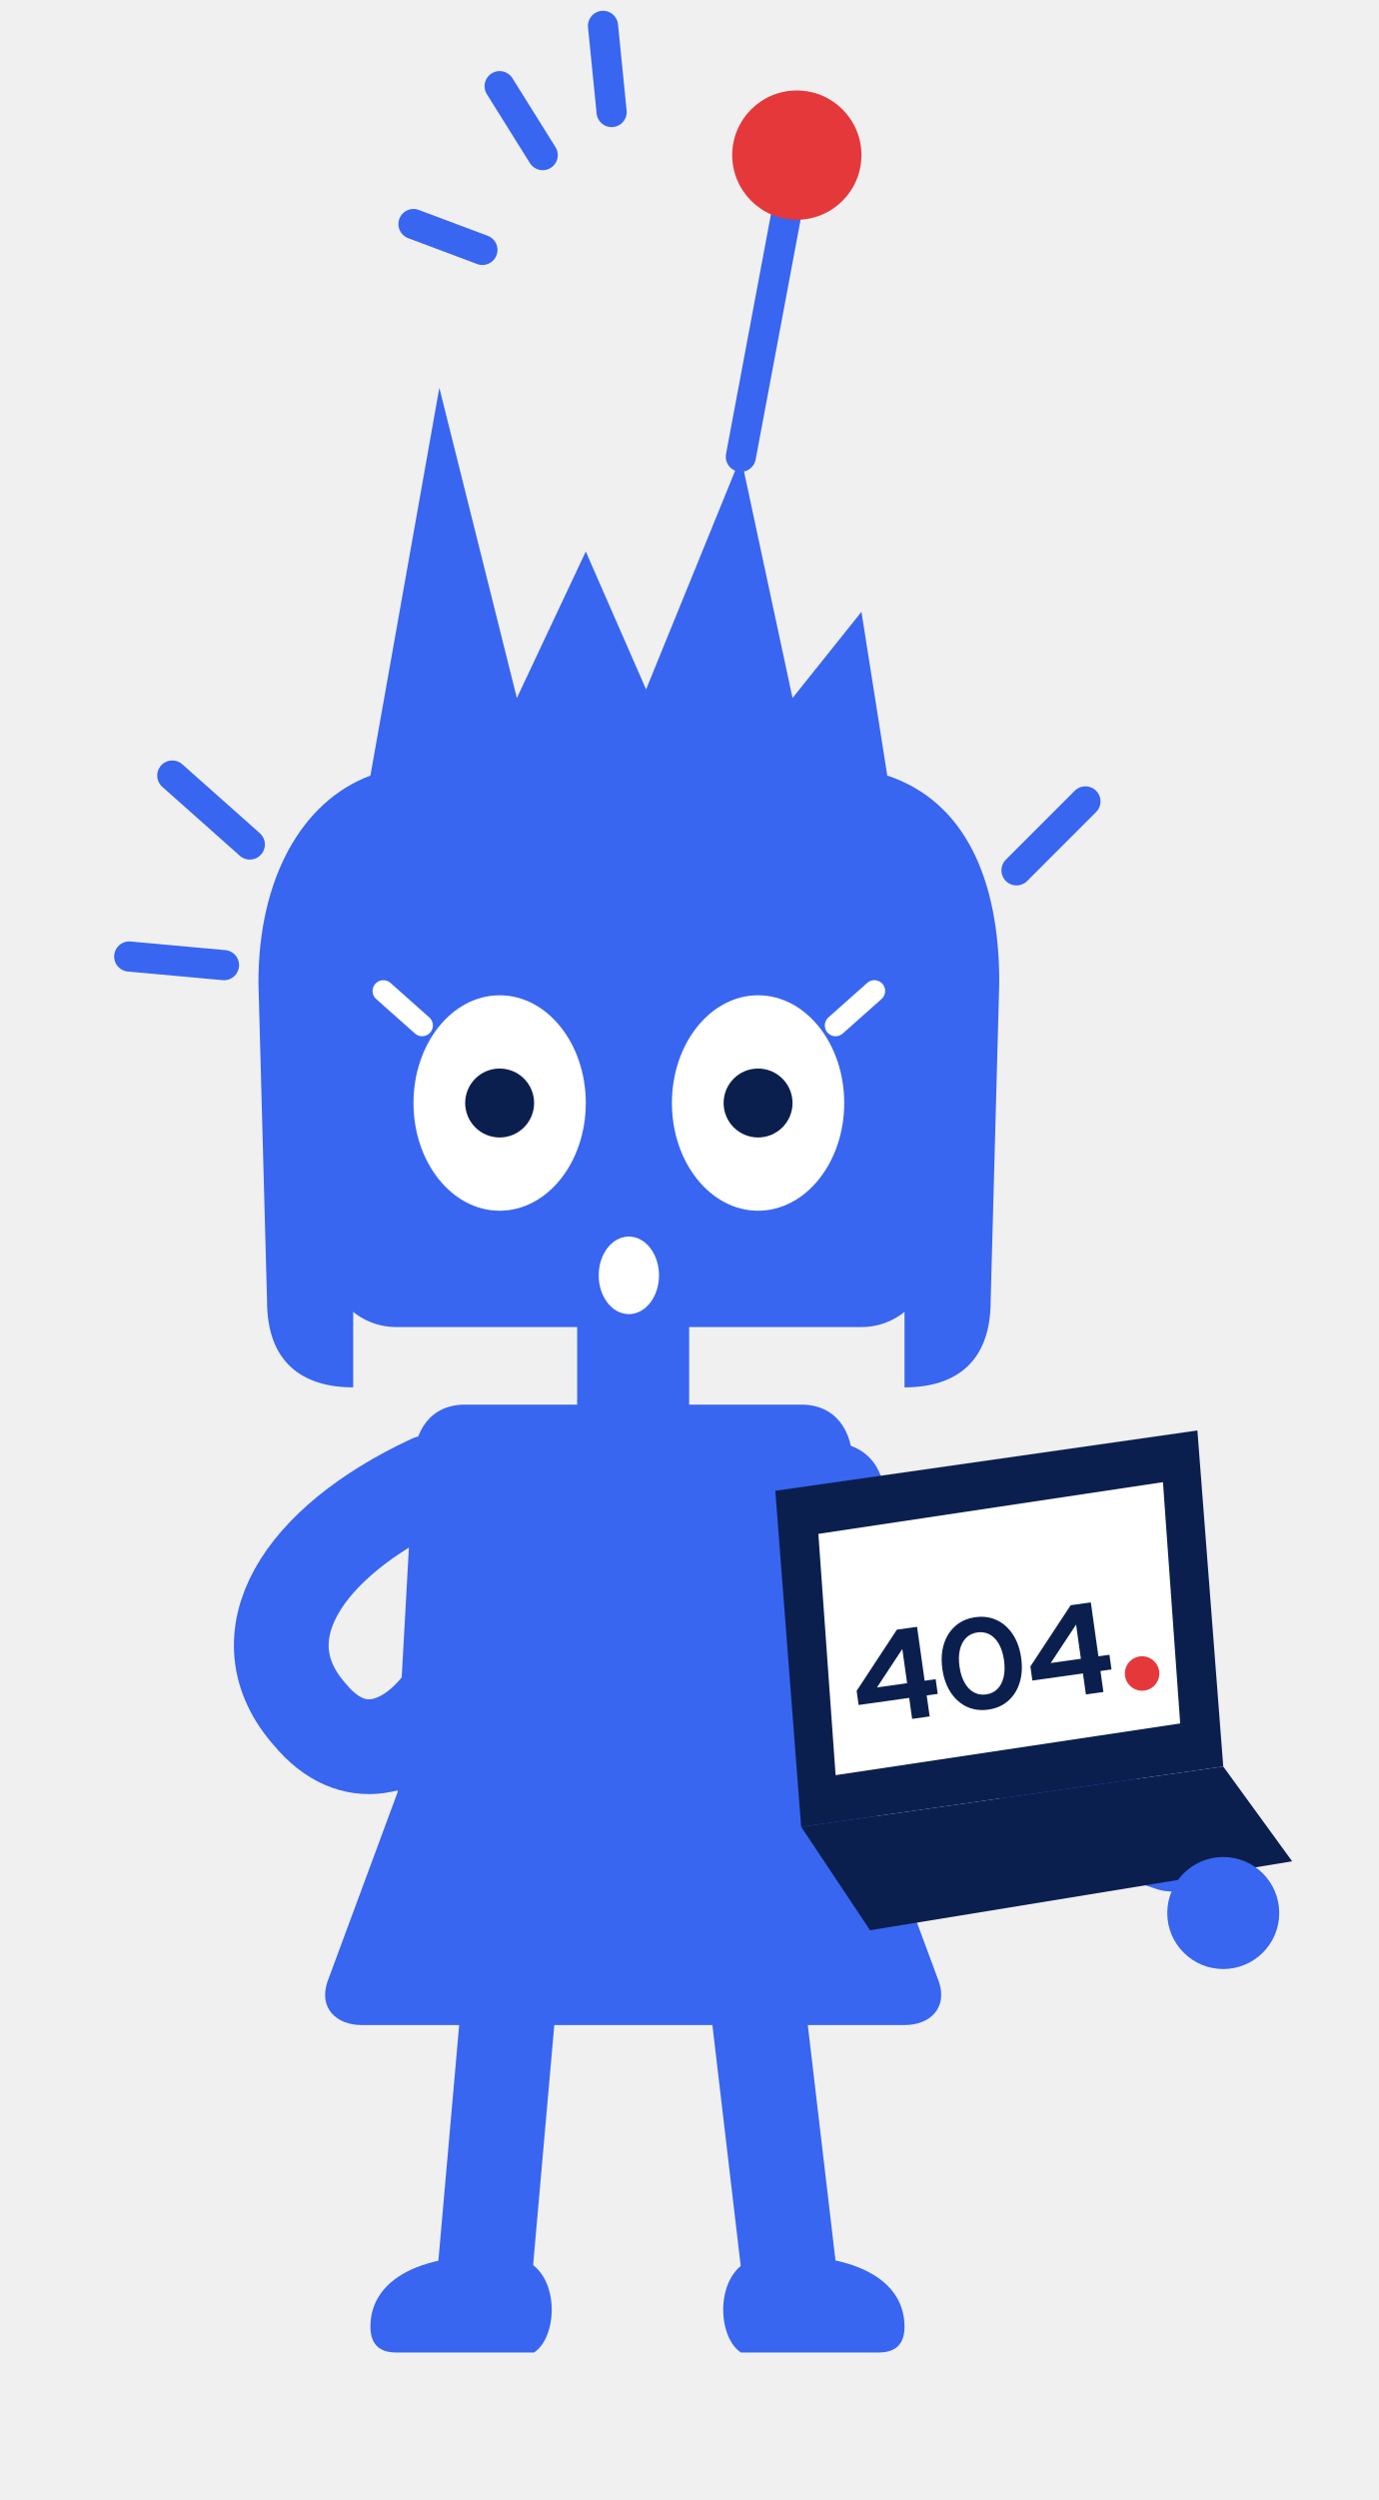
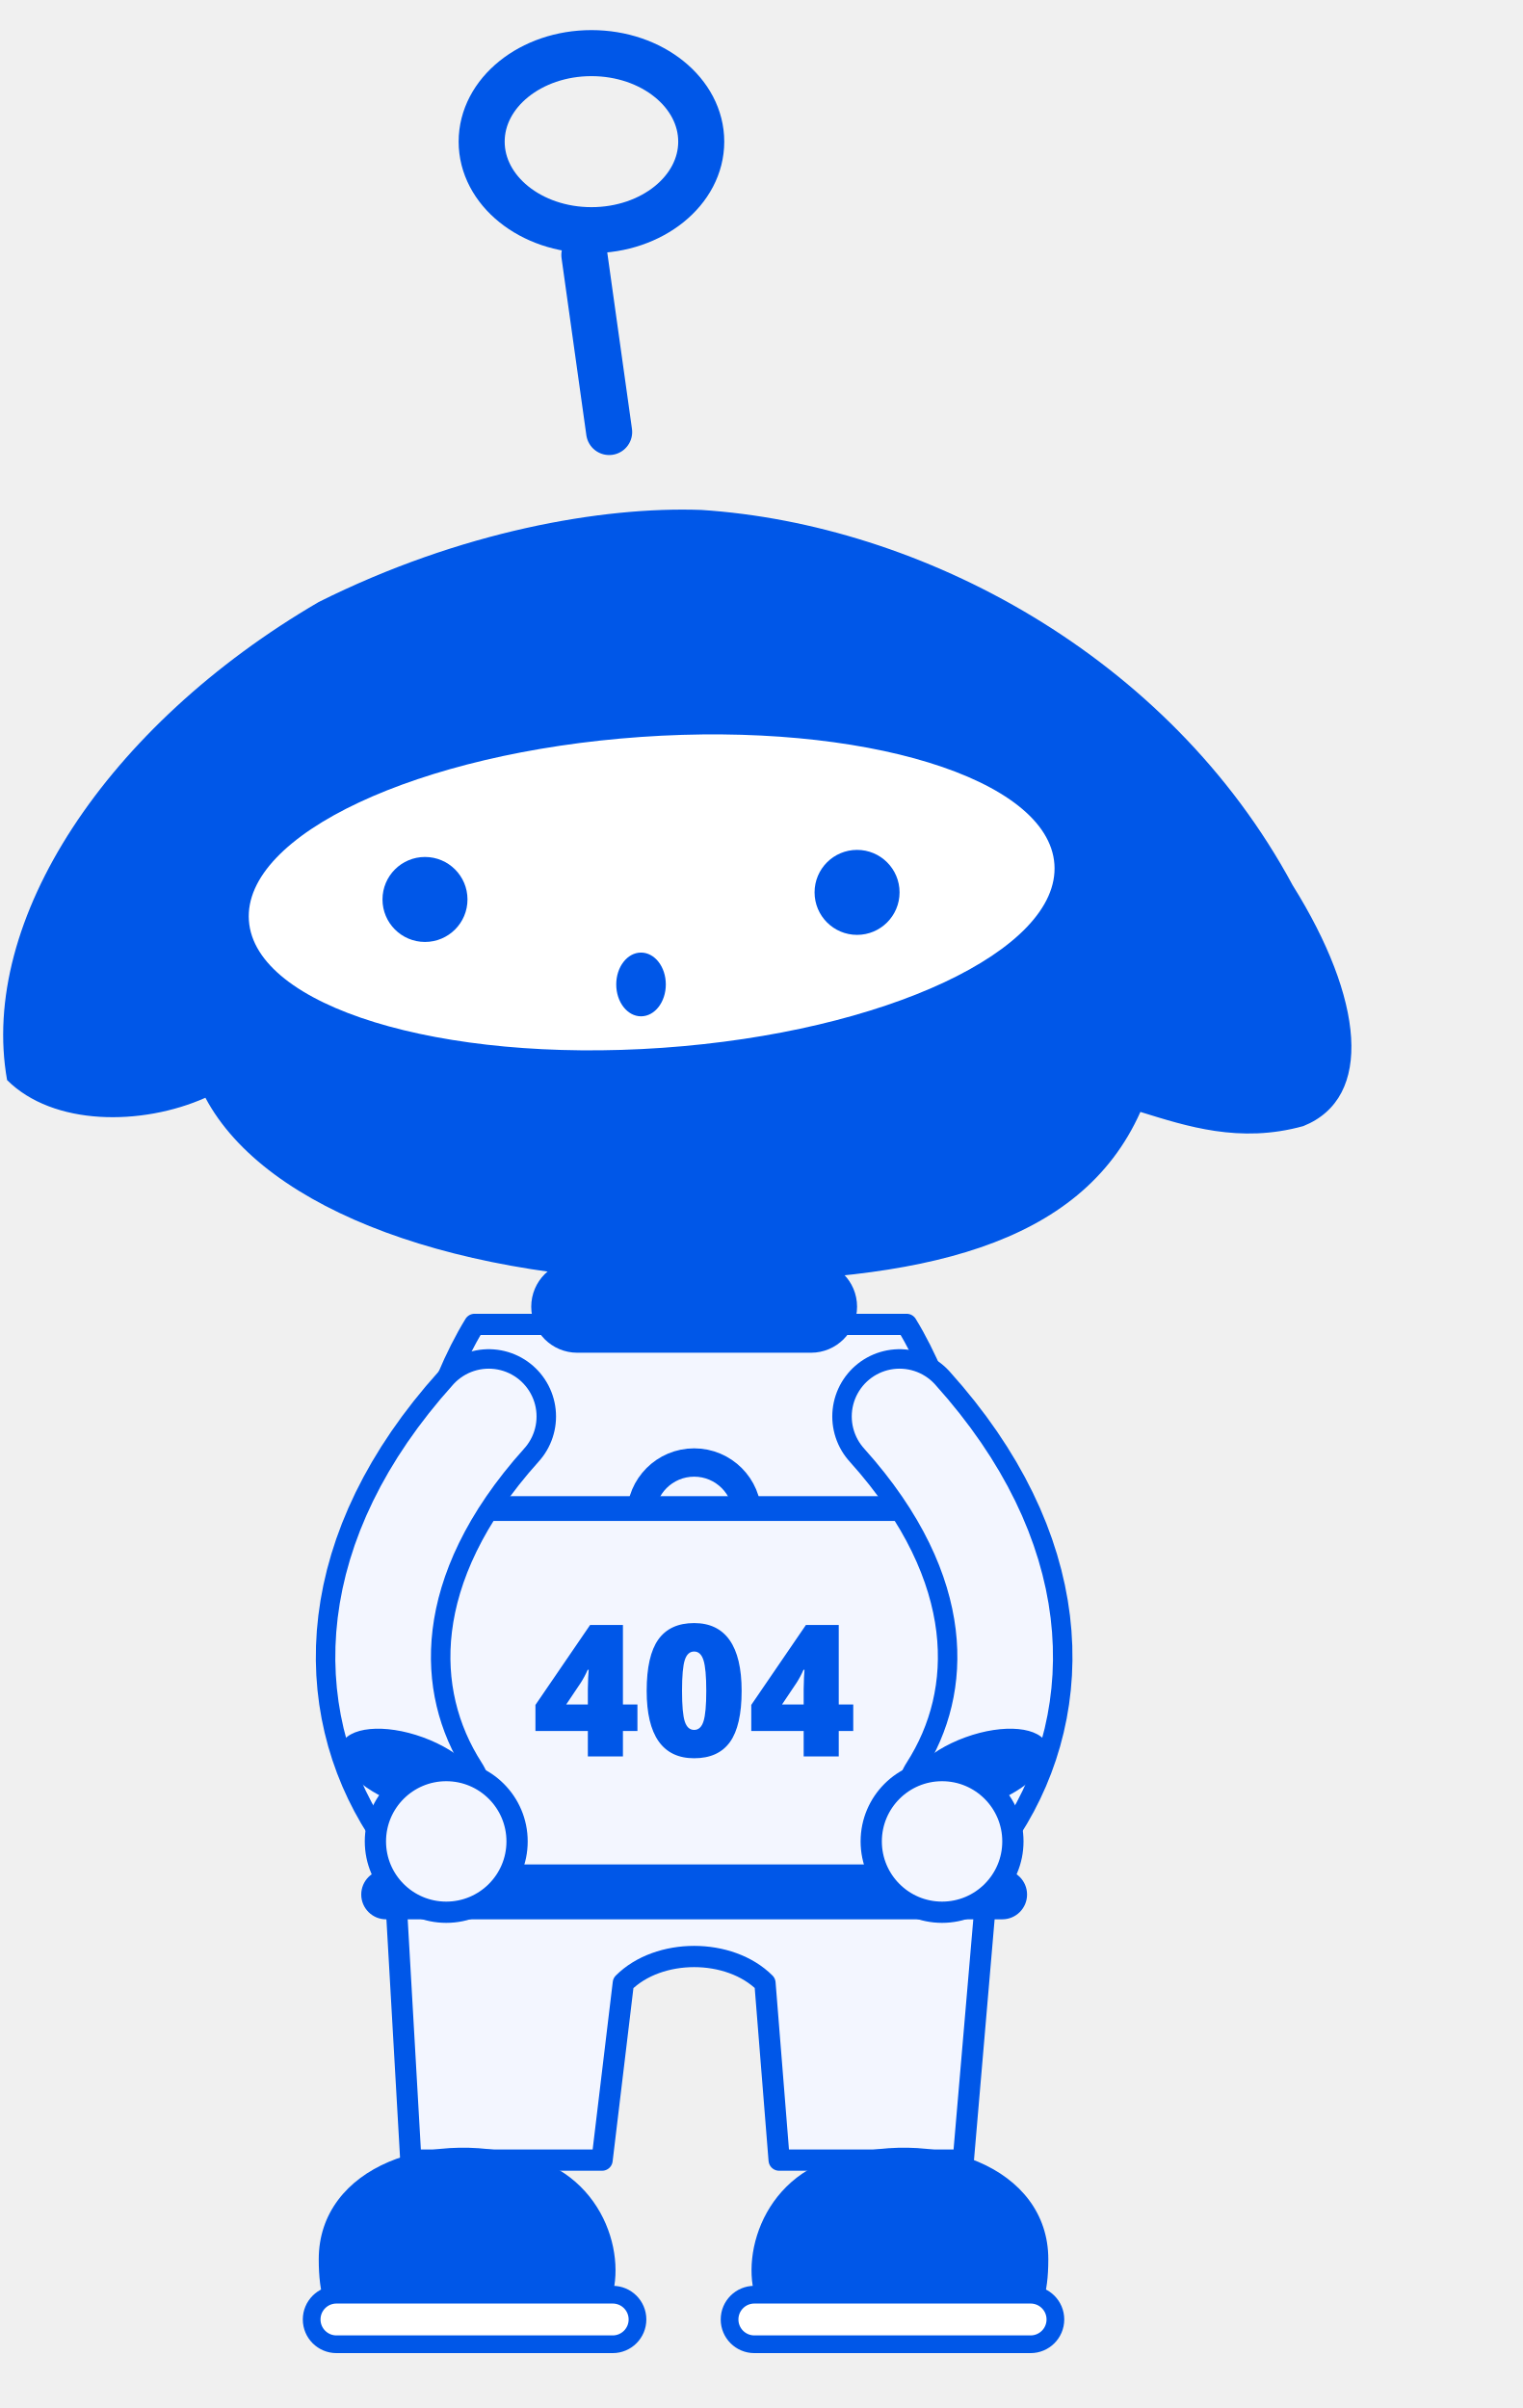
- <svg xmlns="http://www.w3.org/2000/svg" viewBox="120 34 320 580" width="320" height="580">
-   <path d="M246 70 l-10 -16" stroke="#3866F1" stroke-width="7" stroke-linecap="round" />
-   <path d="M262 60 l-2 -20" stroke="#3866F1" stroke-width="7" stroke-linecap="round" />
-   <path d="M232 92 l-16 -6" stroke="#3866F1" stroke-width="7" stroke-linecap="round" />
-   <path d="M292 140 L304 76" stroke="#3866F1" stroke-width="7" stroke-linecap="round" />
-   <circle cx="305" cy="70" r="15" fill="#E5383B" />
-   <path d="M206 214 L222 124 L240 196 L256 162 L270 194 L292 140 L304 196 L320 176 L326 214 C344 220 352 238 352 262 L350 336 C350 350 342 356 330 356 L330 312 L202 312 L202 356 C190 356 182 350 182 336 L180 262 C180 238 190 220 206 214 Z" fill="#3866F1" />
-   <rect x="196" y="250" width="140" height="92" rx="16" fill="#3866F1" />
-   <ellipse cx="236" cy="290" rx="20" ry="25" fill="#FFFFFF" />
-   <ellipse cx="296" cy="290" rx="20" ry="25" fill="#FFFFFF" />
-   <circle cx="236" cy="290" r="8" fill="#0B1F4F" />
-   <circle cx="296" cy="290" r="8" fill="#0B1F4F" />
-   <path d="M218 272 l-9 -8 M314 272 l9 -8" stroke="#FFFFFF" stroke-width="5" stroke-linecap="round" />
-   <ellipse cx="266" cy="330" rx="7" ry="9" fill="#FFFFFF" />
-   <rect x="254" y="340" width="26" height="22" fill="#3866F1" />
-   <path d="M228 360 H306 C314 360 318 366 318 374 L322 446 C322 456 316 460 306 460 H228 C218 460 212 456 212 446 L216 374 C216 366 220 360 228 360 Z" fill="#3866F1" />
-   <path d="M216 440 H318 L338 494 C340 500 336 504 330 504 H204 C198 504 194 500 196 494 Z" fill="#3866F1" />
-   <path d="M238 500 L232 568 M296 500 L304 568" stroke="#3866F1" stroke-width="22" stroke-linecap="round" />
-   <path d="M206 574 C206 562 220 556 240 558 C250 560 250 576 244 580 H212 C208 580 206 578 206 574 Z" fill="#3866F1" />
-   <path d="M330 574 C330 562 316 556 296 558 C286 560 286 576 292 580 H324 C328 580 330 578 330 574 Z" fill="#3866F1" />
-   <path d="M220 378 C190 392 176 414 192 432 C202 444 214 440 222 430" fill="none" stroke="#3866F1" stroke-width="22" stroke-linecap="round" stroke-linejoin="round" />
-   <path d="M314 380 C332 420 360 452 392 462" fill="none" stroke="#3866F1" stroke-width="22" stroke-linecap="round" />
-   <path d="M300 380 L398 366 L404 444 L306 458 Z" fill="#0B1F4F" />
-   <path d="M310 390 L390 378 L394 434 L314 446 Z" fill="#FFFFFF" />
-   <path d="M306 458 L404 444 L420 466 L322 482 Z" fill="#0B1F4F" />
-   <g transform="translate(352 420) rotate(-8)">
-     <path transform="translate(-34.5 10)" d="M12.664 0.0V-4.92H0.81V-8.234L12.04 -21.0H16.772V-8.362H19.356V-4.92H16.772V0.0ZM5.6 -8.362H12.664V-16.378ZM30.465 0.33Q27.708 0.33 25.626 -1.028Q23.545 -2.387 22.385 -4.832Q21.225 -7.277 21.225 -10.5Q21.225 -13.745 22.385 -16.179Q23.545 -18.613 25.626 -19.972Q27.708 -21.33 30.465 -21.33Q33.222 -21.33 35.303 -19.972Q37.385 -18.613 38.545 -16.179Q39.704 -13.745 39.704 -10.5Q39.704 -7.277 38.545 -4.832Q37.385 -2.387 35.303 -1.028Q33.222 0.33 30.465 0.33ZM30.465 -3.236Q32.07 -3.236 33.236 -4.116Q34.403 -4.995 35.043 -6.639Q35.683 -8.283 35.683 -10.5Q35.683 -12.747 35.043 -14.376Q34.403 -16.005 33.236 -16.884Q32.07 -17.764 30.465 -17.764Q28.868 -17.764 27.697 -16.884Q26.527 -16.005 25.887 -14.376Q25.247 -12.747 25.247 -10.5Q25.247 -8.283 25.887 -6.639Q26.527 -4.995 27.697 -4.116Q28.868 -3.236 30.465 -3.236ZM53.404 0.0V-4.92H41.55V-8.234L52.78 -21.0H57.512V-8.362H60.096V-4.92H57.512V0.0ZM46.34 -8.362H53.404V-16.378Z" fill="#0B1F4F" />
-     <circle cx="32.5" cy="7" r="4" fill="#E5383B" />
+ <svg xmlns="http://www.w3.org/2000/svg" viewBox="350 40 430 680" width="430" height="680">
+   <path d="M515 112 L522 162" stroke="#0057E8" stroke-width="13" stroke-linecap="round" fill="none" />
+   <ellipse cx="517" cy="80" rx="31" ry="25" fill="none" stroke="#0057E8" stroke-width="13" />
+   <path d="M352 345 C344 300 380 245 440 210 C480 190 520 183 548 184 C610 188 680 225 715 290 C735 322 738 350 718 358 C700 363 685 358 672 354 C655 392 610 402 548 402 C480 402 425 382 408 350 C390 358 365 358 352 345 Z" fill="#0057E8" />
+   <ellipse cx="534" cy="292" rx="114" ry="44" transform="rotate(-4 534 292)" fill="#FFFFFF" />
+   <circle cx="470" cy="294" r="12" fill="#0057E8" />
+   <circle cx="592" cy="292" r="12" fill="#0057E8" />
+   <ellipse cx="531" cy="318" rx="7" ry="9" fill="#0057E8" />
+   <path d="M484 414 L606 414 C628 450 636 520 628 580 L622 650 L570 650 L566 600 C556 590 536 590 526 600 L520 650 L466 650 L462 580 C454 520 462 450 484 414 Z" fill="#F3F6FF" stroke="#0057E8" stroke-width="6" stroke-linejoin="round" />
+   <path d="M440 678 C440 652 472 640 502 650 C524 658 528 684 520 694 L446 694 C442 694 440 688 440 678 Z" fill="#0057E8" />
+   <rect x="438" y="688" width="92" height="14" rx="7" fill="#FFFFFF" stroke="#0057E8" stroke-width="5" />
+   <g transform="translate(1086 0) scale(-1 1)">
+     <path d="M440 678 C440 652 472 640 502 650 C524 658 528 684 520 694 L446 694 C442 694 440 688 440 678 Z" fill="#0057E8" />
+     <rect x="438" y="688" width="92" height="14" rx="7" fill="#FFFFFF" stroke="#0057E8" stroke-width="5" />
  </g>
-   <circle cx="404" cy="478" r="13" fill="#3866F1" />
-   <path d="M160 214 L178 230" stroke="#3866F1" stroke-width="7" stroke-linecap="round" />
-   <path d="M150 256 L172 258" stroke="#3866F1" stroke-width="7" stroke-linecap="round" />
-   <path d="M372 220 L356 236" stroke="#3866F1" stroke-width="7" stroke-linecap="round" />
+   <rect x="500" y="396" width="92" height="26" rx="13" fill="#0057E8" />
+   <circle cx="546" cy="468" r="15" fill="none" stroke="#0057E8" stroke-width="8" />
+   <rect x="466" y="466" width="160" height="104" rx="12" fill="#F3F6FF" stroke="#0057E8" stroke-width="7" />
+   <rect x="452" y="568" width="188" height="14" rx="7" fill="#0057E8" />
+   <text x="546" y="536" text-anchor="middle" font-family="Open Sans,Arial,Helvetica,sans-serif" font-weight="800" font-size="52" fill="#0057E8">404</text>
+   <path d="M488 440 C452 480 452 520 470 548" stroke="#0057E8" stroke-width="38" stroke-linecap="round" stroke-linejoin="round" fill="none" />
+   <path d="M488 440 C452 480 452 520 470 548" stroke="#F3F6FF" stroke-width="27" stroke-linecap="round" stroke-linejoin="round" fill="none" />
+   <ellipse cx="466" cy="540" rx="21" ry="10" transform="rotate(20 466 540)" fill="#0057E8" />
+   <circle cx="476" cy="560" r="20" fill="#F3F6FF" stroke="#0057E8" stroke-width="6" />
+   <path d="M604 440 C640 480 640 520 622 548" stroke="#0057E8" stroke-width="38" stroke-linecap="round" stroke-linejoin="round" fill="none" />
+   <path d="M604 440 C640 480 640 520 622 548" stroke="#F3F6FF" stroke-width="27" stroke-linecap="round" stroke-linejoin="round" fill="none" />
+   <ellipse cx="626" cy="540" rx="21" ry="10" transform="rotate(-20 626 540)" fill="#0057E8" />
+   <circle cx="616" cy="560" r="20" fill="#F3F6FF" stroke="#0057E8" stroke-width="6" />
</svg>
